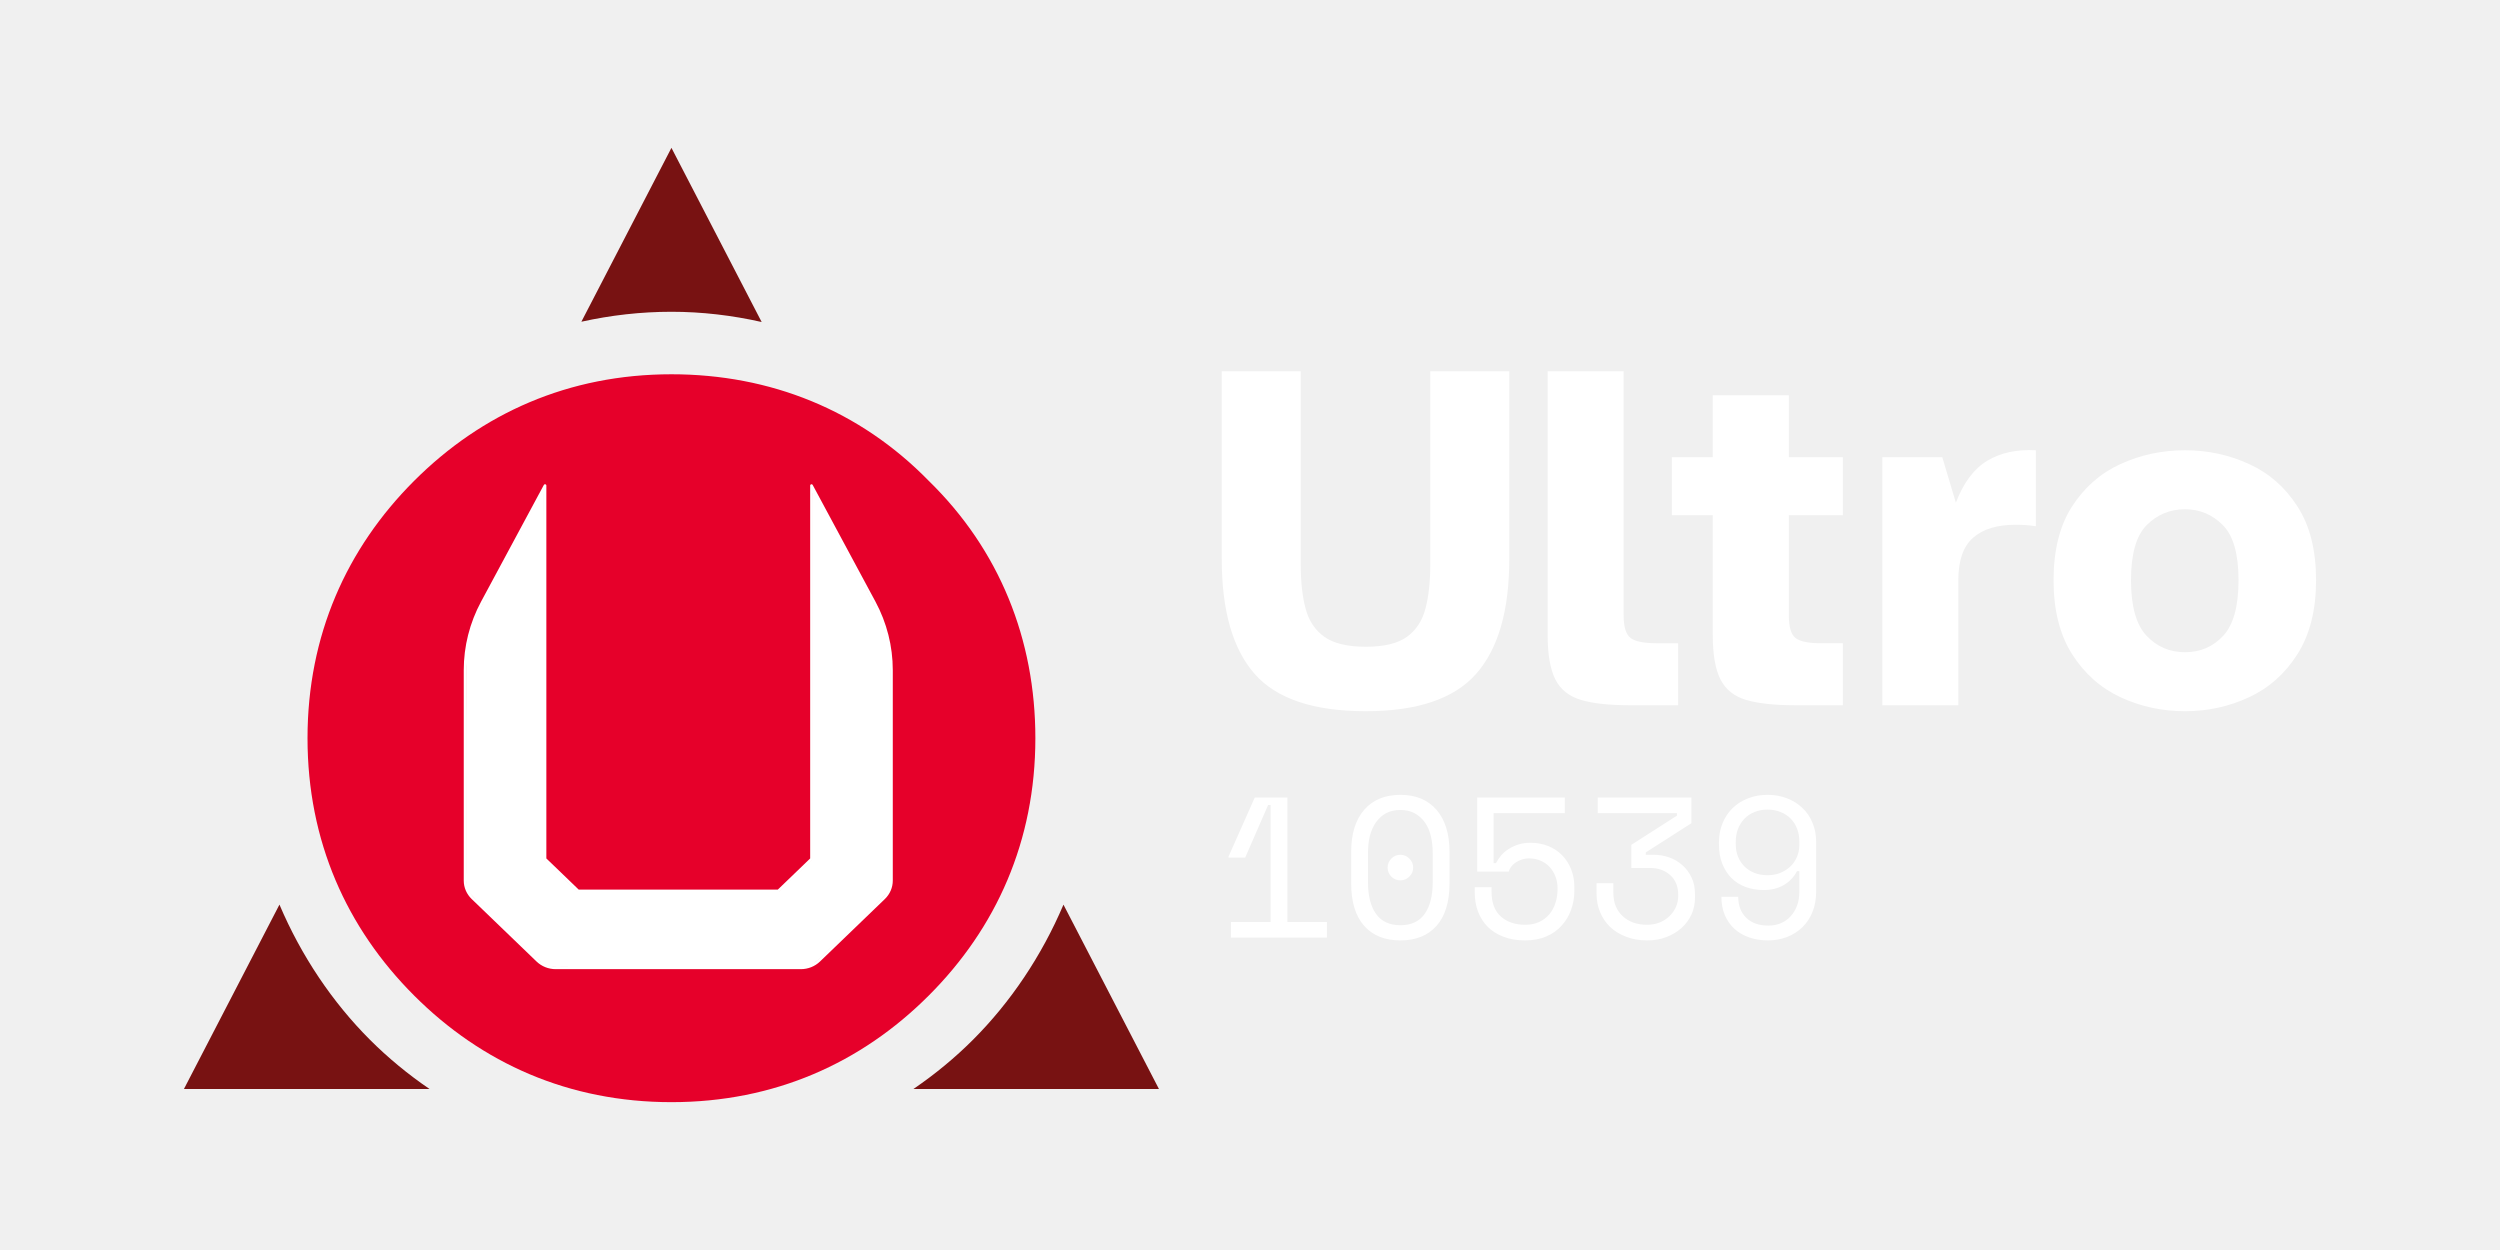
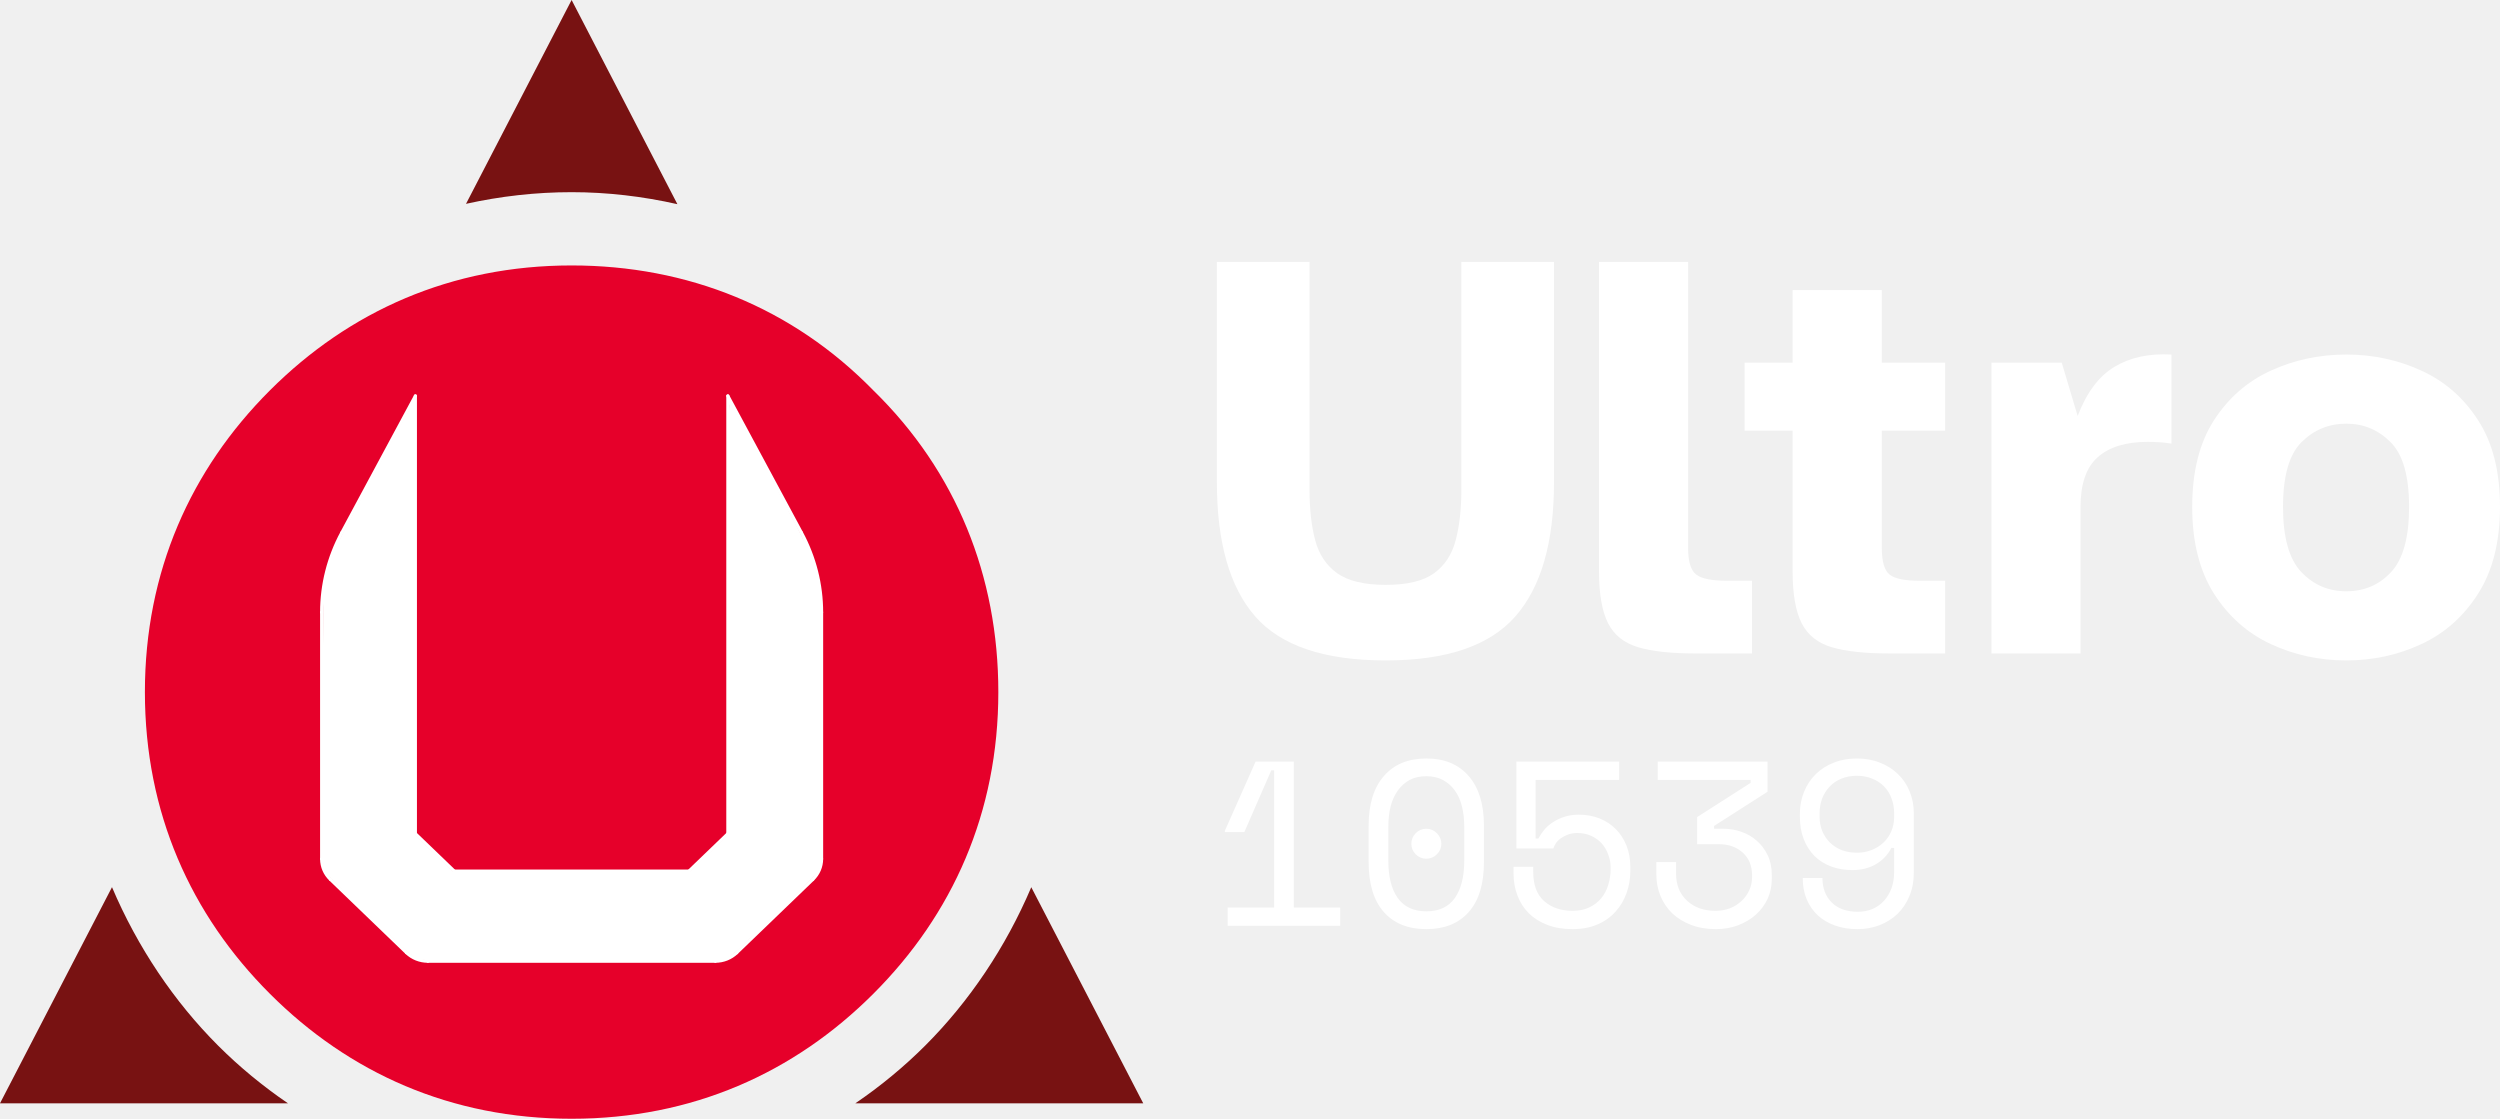
- <svg xmlns="http://www.w3.org/2000/svg" width="400" height="200" fill="none" stroke-linecap="square" stroke-miterlimit="10" viewBox="0 900 400 200">
-   <clipPath id="a">
-     <path d="M-22.702 38.782h648.234V1578.67H-22.702V38.782Z" />
+ <svg xmlns="http://www.w3.org/2000/svg" version="1.1" fill="none" stroke="none" stroke-linecap="square" stroke-miterlimit="10" width="400px" height="179px" viewBox="0 -179.035 400 179.035" preserveAspectRatio="none">
+   <defs />
+   <clipPath id="p.0">
+     <path d="M -22.702 38.782 L 625.532 38.782 L 625.532 1578.67 L -22.702 1578.67 L -22.702 38.782 Z" clip-rule="nonzero" />
  </clipPath>
-   <path fill="#781212" fill-rule="evenodd" d="m69.073 1024.862 15.282-29.501c3.485 8.204 8.465 15.611 14.478 21.624 2.879 2.879 6.078 5.522 9.531 7.877H69.073Zm78-150.582 14.435 27.867c-4.747-1.073-9.593-1.638-14.43-1.638-4.891 0-9.726.554-14.416 1.592l14.411-27.821Zm78 150.582h-39.281c3.453-2.355 6.652-4.998 9.531-7.877 6.01-6.011 10.989-13.414 14.474-21.615l15.276 29.492Z" clip-path="url(#a)" transform="translate(-39.6425 49.375)" />
-   <path fill="#e6002a" fill-rule="evenodd" d="M105.9 1009.91c10.812 10.82 24.735 17.06 41.173 17.06 16.438 0 30.361-6.24 41.173-17.06 10.812-10.808 17.055-24.733 17.055-41.172 0-15.812-5.738-30.128-17.054-41.173-11.046-11.316-25.362-17.056-41.174-17.056-16.438 0-30.362 6.243-41.173 17.055-10.812 10.812-17.055 24.736-17.055 41.174 0 16.439 6.243 30.364 17.055 41.172Z" clip-path="url(#a)" transform="translate(-39.6425 49.375)" />
-   <path stroke="#000" stroke-linecap="round" stroke-linejoin="round" stroke-width="2.5" d="M-36.747 791.546a143.64 143.64 0 0 0-16.102 66.076m400 0c0-22.996-5.522-45.657-16.101-66.076M-52.849 1062.62c0 6.41 2.544 12.55 7.072 17.07m60.857 60.86c4.528 4.53 10.669 7.07 17.071 7.07m230 0c6.403 0 12.544-2.54 17.072-7.07m60.857-60.86c4.528-4.52 7.071-10.66 7.071-17.07m-325-384.748v363.688m0 0 31.067 31.06m0 0h187.867m0 0 31.066-31.06m0 0V677.872M-36.747 791.546l58.898-113.674M331.05 791.546l-58.899-113.674m-325 179.75v204.998m7.072 17.07 60.857 60.86m17.071 7.07h230m17.072-7.07 60.857-60.86m7.071-17.07V857.622" paint-order="fill stroke markers" style="fill:#fff;fill-opacity:1;stroke:#fff;stroke-opacity:1" transform="matrix(.17055 0 0 .16429 83.4261 866.3177)" />
-   <path d="M273.354 684.311c-.847 13.53-.143 27.406-.396 41.068-.106 105.607-.211 211.215-.317 316.821-10.288 10.3-20.577 20.59-30.865 30.89H52.368c-10.288-10.3-20.577-20.59-30.865-30.89l-.357-356.884c-3.011-2.56-4.148 5.782-6.112 7.706-18.061 35.463-37.062 70.46-54.4 106.284-7.69 16.589-12.424 34.714-12.138 53.083-.849 66.668-.216 133.349-.414 200.021.179 7.89-1.466 16.86 4.117 23.35 16.587 18.37 34.568 35.45 52.067 52.94 5.989 5.18 10.887 11.94 17.862 15.82 7.242 3.63 15.687 1.62 23.462 2.33 73.915.33 147.86.13 221.759-.08 10.593-4.07 17.409-13.77 25.652-21.07 16.26-16.51 33.314-32.3 48.695-49.64 3.328-4.31 5.681-9.46 4.719-15.02-.186-71.032.431-142.068-.48-213.092-.371-15.309-4.721-30.33-10.314-44.486-19.394-40.043-40.409-79.274-60.735-118.846-.446-.631-.911-.559-1.532-.305h0Z" style="fill:#fff;fill-opacity:1;stroke-width:.707;stroke:#fff;stroke-opacity:1" transform="matrix(.17055 0 0 .16429 83.4261 866.3177)" />
-   <path d="M273.161 682.141c-.444.123-.754.567-.733 1.024.001.434-.025.871.015 1.304.096.487.588.857 1.083.79.239-.026.456-.142.693-.184.485-.133.824-.661.711-1.156-.069-.333-.278-.615-.419-.92-.16-.32-.333-.683-.695-.814-.205-.092-.439-.096-.655-.044h0Z" style="fill:#fff;fill-opacity:1;stroke-width:.022;stroke:#fff;stroke-opacity:1" transform="matrix(.17055 0 0 .16429 83.4261 866.3177)" />
-   <path d="M20.785 682.041c-.352.036-.667.272-.811.593-.306.594-.62 1.184-.918 1.782-.17.372-.08.842.218 1.123.207.205.502.297.789.289.209.033.359.208.566.248.427.126.923-.081 1.133-.474.129-.211.137-.464.131-.704.002-.645.008-1.29-.006-1.934-.023-.446-.383-.844-.823-.912-.092-.019-.187-.018-.28-.011h.001Z" style="fill:#fff;fill-opacity:1;stroke-width:.011;stroke:#fff;stroke-opacity:1" transform="matrix(.17055 0 0 .16429 83.4261 866.3177)" />
-   <path fill="#fff" d="M258.171 964.418c-8.375 0-14.312-2-17.812-6-3.49-4-5.234-10.104-5.234-18.313v-30.078h12.64v31.125c0 2.605.255 4.881.766 6.828.51 1.948 1.51 3.459 3 4.532 1.489 1.062 3.703 1.593 6.64 1.593 2.928 0 5.125-.531 6.594-1.593 1.469-1.073 2.453-2.584 2.953-4.532.511-1.947.766-4.223.766-6.828v-31.125h12.641v30.078c0 8.209-1.761 14.313-5.282 18.313-3.521 4-9.411 6-17.672 6Zm42.221-.953c-3.26 0-5.849-.281-7.765-.844-1.917-.562-3.292-1.656-4.125-3.281-.823-1.625-1.235-3.985-1.235-7.078v-42.235h12.157v39.032c0 1.875.375 3.093 1.125 3.656.75.552 2.135.828 4.156.828h3.437v9.922h-7.75Zm26.418-.001c-3.25 0-5.838-.281-7.765-.843-1.917-.563-3.292-1.657-4.125-3.282-.823-1.625-1.235-3.984-1.235-7.078v-19.203h-6.547v-9.281h6.547v-9.906h12.172v9.906h8.641v9.281h-8.641v16c0 1.875.359 3.094 1.078 3.656.719.552 2.063.828 4.031.828h3.532v9.922h-7.688Zm14.006 0v-39.687h9.593l2.172 7.281c1.219-3.198 2.896-5.437 5.032-6.719 2.135-1.281 4.724-1.838 7.765-1.672v12.157c-.646-.104-1.208-.167-1.687-.188-.479-.031-1.011-.047-1.594-.047-2.938 0-5.193.693-6.766 2.078-1.573 1.386-2.359 3.652-2.359 6.797v20h-12.156Zm48.427.954c-3.677 0-7.114-.745-10.312-2.235-3.198-1.489-5.787-3.792-7.766-6.906-1.969-3.125-2.953-7.063-2.953-11.813 0-4.802.984-8.734 2.953-11.796 1.979-3.073 4.568-5.339 7.766-6.797 3.198-1.469 6.635-2.203 10.312-2.203 3.636 0 7.052.734 10.25 2.203 3.198 1.458 5.782 3.724 7.75 6.797 1.979 3.062 2.969 6.994 2.969 11.796 0 4.75-.99 8.688-2.969 11.813-1.968 3.114-4.552 5.417-7.75 6.906-3.198 1.49-6.614 2.235-10.25 2.235Zm0-9.438c2.459 0 4.5-.88 6.125-2.641 1.625-1.76 2.438-4.718 2.438-8.875 0-4.208-.839-7.151-2.516-8.828-1.677-1.687-3.693-2.531-6.047-2.531-2.396 0-4.437.844-6.125 2.531-1.677 1.677-2.515 4.62-2.515 8.828 0 4.157.828 7.115 2.484 8.875 1.656 1.761 3.708 2.641 6.156 2.641Z" clip-path="url(#a)" transform="translate(-39.6425 49.375)" />
-   <path fill="#fff" d="M195.266 1042.85v-18.72h-.391l-3.672 8.42h-2.656v-.18l4.187-9.43h5.219v19.91h6.328v2.5h-15.359v-2.5h6.344Zm12.896-11.2c0-2.9.693-5.14 2.078-6.74 1.386-1.6 3.318-2.4 5.797-2.4 2.469 0 4.396.8 5.781 2.4 1.386 1.6 2.078 3.84 2.078 6.74v5c0 2.99-.692 5.26-2.078 6.82-1.385 1.56-3.312 2.33-5.781 2.33-2.479 0-4.411-.77-5.797-2.33-1.385-1.56-2.078-3.83-2.078-6.82v-5Zm7.875 11.72c1.729 0 3.021-.6 3.875-1.8.865-1.21 1.297-2.91 1.297-5.11v-4.61c0-1.03-.104-1.96-.313-2.8-.208-.84-.531-1.56-.968-2.17-.438-.61-.985-1.09-1.641-1.44-.646-.34-1.396-.51-2.25-.51-.875 0-1.635.17-2.281.51-.636.35-1.172.83-1.61 1.44-.437.61-.765 1.33-.984 2.17-.208.84-.312 1.77-.312 2.8v4.61c0 2.2.432 3.9 1.296 5.11.865 1.2 2.162 1.8 3.891 1.8Zm-2.047-9.22c0-.55.198-1.03.594-1.44.406-.41.891-.61 1.453-.61.552 0 1.031.2 1.438.61.406.41.609.89.609 1.44 0 .55-.203 1.03-.609 1.44-.407.4-.886.6-1.438.6-.562 0-1.047-.2-1.453-.6-.396-.41-.594-.89-.594-1.44Zm14.334.64v-11.85h14.016v2.5h-11.391v8h.375c.219-.42.495-.83.828-1.23.344-.4.745-.74 1.203-1.03.459-.3.974-.54 1.547-.72.584-.19 1.23-.28 1.938-.28 1.021 0 1.963.17 2.828.51.865.35 1.604.83 2.219 1.46.614.61 1.099 1.36 1.453 2.23.354.88.531 1.84.531 2.91v.58c0 1.06-.172 2.06-.516 3.01-.333.95-.833 1.79-1.5 2.53-.656.74-1.479 1.33-2.468 1.75-.979.43-2.11.64-3.391.64-1.302 0-2.453-.19-3.453-.58-1-.38-1.844-.91-2.531-1.59-.677-.69-1.193-1.49-1.547-2.42-.354-.93-.531-1.94-.531-3.03v-.89h2.687v.7c0 1.77.495 3.1 1.484 3.98 1 .89 2.297 1.33 3.891 1.33.854 0 1.604-.15 2.25-.45.656-.31 1.203-.73 1.641-1.25.437-.53.76-1.14.968-1.83.219-.7.329-1.42.329-2.17v-.19c0-.65-.115-1.27-.344-1.84-.219-.58-.526-1.09-.922-1.52-.396-.42-.875-.76-1.438-1-.562-.25-1.177-.37-1.843-.37-.448 0-.86.07-1.235.2-.364.13-.687.29-.968.49-.282.19-.516.42-.704.68-.177.26-.296.51-.359.74h-5.047Zm24.662-.58v-3.7l7.297-4.67v-.4h-12.672v-2.5h14.985v4.11l-7.297 4.67v.38h1.281c.854 0 1.672.14 2.453.42.792.27 1.49.68 2.094 1.22.615.53 1.109 1.19 1.484 1.97.375.77.563 1.67.563 2.7v.56c0 .97-.193 1.88-.578 2.71-.386.82-.922 1.54-1.61 2.16-.677.6-1.479 1.08-2.406 1.43-.927.36-1.937.53-3.031.53-1.261 0-2.391-.19-3.391-.58-1-.38-1.854-.91-2.562-1.57-.698-.68-1.235-1.47-1.61-2.38-.375-.9-.562-1.87-.562-2.89v-1.73h2.687v1.53c0 .81.131 1.53.391 2.17.271.62.646 1.16 1.125 1.59.479.44 1.047.78 1.703 1.02.667.23 1.386.34 2.156.34.709 0 1.365-.11 1.969-.34.604-.24 1.13-.57 1.578-.99.448-.41.802-.9 1.063-1.46.26-.58.39-1.18.39-1.82v-.18c0-1.35-.427-2.4-1.281-3.16-.854-.76-1.922-1.14-3.203-1.14h-3.016Zm17.1 4.61c0 1.38.422 2.5 1.266 3.34.854.85 2.041 1.27 3.562 1.27.729 0 1.396-.13 2-.38.604-.26 1.125-.63 1.563-1.11.437-.48.776-1.04 1.015-1.68.25-.66.375-1.39.375-2.21v-3.33h-.375c-.489.94-1.192 1.68-2.109 2.22-.917.53-1.984.8-3.203.8-1.052 0-2.016-.16-2.891-.48-.875-.33-1.63-.8-2.265-1.42-.636-.64-1.131-1.41-1.485-2.3-.354-.9-.531-1.92-.531-3.07v-.38c0-1.11.193-2.13.578-3.05.385-.94.922-1.74 1.609-2.41.698-.68 1.521-1.2 2.469-1.56.948-.38 1.99-.56 3.125-.56 1.125 0 2.162.18 3.11.56.958.36 1.781.88 2.468 1.55.698.65 1.235 1.44 1.61 2.37.385.92.578 1.92.578 3v8.06c0 1.2-.198 2.27-.594 3.22-.385.95-.927 1.76-1.625 2.44-.698.67-1.516 1.18-2.453 1.55-.938.36-1.948.54-3.031.54-1.094 0-2.099-.16-3.016-.48-.917-.32-1.708-.79-2.375-1.39-.656-.62-1.167-1.35-1.531-2.21-.354-.86-.531-1.83-.531-2.9h2.687Zm4.703-13.95c-.771 0-1.474.13-2.109.39-.625.25-1.162.61-1.61 1.09-.447.47-.791 1.02-1.031 1.64-.229.63-.344 1.3-.344 2.03v.39c0 .74.125 1.42.375 2.03.261.61.615 1.13 1.063 1.57.448.43.979.77 1.594 1.01.625.23 1.312.35 2.062.35.719 0 1.386-.12 2-.36.625-.25 1.167-.59 1.625-1.02.459-.43.813-.94 1.063-1.53.26-.6.39-1.25.39-1.92v-.61c0-.71-.119-1.37-.359-1.99-.229-.62-.568-1.16-1.016-1.62-.448-.46-.989-.81-1.625-1.06-.625-.26-1.317-.39-2.078-.39Z" clip-path="url(#a)" transform="translate(8.0262 4.665)" />
+   <g transform="matrix(1.172543, 0, 0, 1.172543, -25.0975, -1256.591)" style="" id="object-0">
+     <g transform="matrix(1, 0, 0, 1, -47.66866, 44.7101)" style="">
+       <path fill="#781212" d="M 69.073 1024.862 L 84.355 995.361 C 87.84 1003.565 92.82 1010.972 98.833 1016.985 C 101.712 1019.864 104.911 1022.507 108.364 1024.862 L 69.073 1024.862 Z M 147.073 874.28 L 161.508 902.147 C 156.761 901.074 151.915 900.509 147.078 900.509 C 142.187 900.509 137.352 901.063 132.662 902.101 L 147.073 874.28 Z M 225.073 1024.862 L 185.792 1024.862 C 189.245 1022.507 192.444 1019.864 195.323 1016.985 C 201.333 1010.974 206.312 1003.571 209.797 995.37 L 225.073 1024.862 Z" fill-rule="evenodd" clip-path="url(#p.0)" style="" />
+       <path fill="#e6002a" d="M 105.9 1009.91 C 116.712 1020.73 130.635 1026.97 147.073 1026.97 C 163.511 1026.97 177.434 1020.73 188.246 1009.91 C 199.058 999.102 205.301 985.177 205.301 968.738 C 205.301 952.926 199.563 938.61 188.247 927.565 C 177.201 916.249 162.885 910.509 147.073 910.509 C 130.635 910.509 116.711 916.752 105.9 927.564 C 95.088 938.376 88.845 952.3 88.845 968.738 C 88.845 985.177 95.088 999.102 105.9 1009.91 Z" fill-rule="evenodd" clip-path="url(#p.0)" style="" />
+       <g id="svg20" style="" transform="matrix(0.170551, 0, 0, 0.164286, 121.9763, 816.9427)">
+         <path fill="none" stroke="#000000" paint-order="fill stroke markers" d="M -36.747 791.546 C -47.326 811.965 -52.849 834.626 -52.849 857.622" stroke-opacity="1" stroke-linecap="round" stroke-linejoin="round" stroke-miterlimit="10" stroke-width="2.5" id="path2" style="fill:#ffffff;fill-opacity:1;stroke:#ffffff;stroke-opacity:1" />
+         <path fill="none" stroke="#000000" paint-order="fill stroke markers" d="M 347.151 857.622 C 347.151 834.626 341.629 811.965 331.05 791.546" stroke-opacity="1" stroke-linecap="round" stroke-linejoin="round" stroke-miterlimit="10" stroke-width="2.5" id="path3" style="fill:#ffffff;fill-opacity:1;stroke:#ffffff;stroke-opacity:1" />
+         <path fill="none" stroke="#000000" paint-order="fill stroke markers" d="M -52.849 1062.62 C -52.849 1069.03 -50.305 1075.17 -45.777 1079.69" stroke-opacity="1" stroke-linecap="round" stroke-linejoin="round" stroke-miterlimit="10" stroke-width="2.5" id="path4" style="fill:#ffffff;fill-opacity:1;stroke:#ffffff;stroke-opacity:1" />
+         <path fill="none" stroke="#000000" paint-order="fill stroke markers" d="M 15.08 1140.55 C 19.608 1145.08 25.749 1147.62 32.151 1147.62" stroke-opacity="1" stroke-linecap="round" stroke-linejoin="round" stroke-miterlimit="10" stroke-width="2.5" id="path5" style="fill:#ffffff;fill-opacity:1;stroke:#ffffff;stroke-opacity:1" />
+         <path fill="none" stroke="#000000" paint-order="fill stroke markers" d="M 262.151 1147.62 C 268.554 1147.62 274.695 1145.08 279.223 1140.55" stroke-opacity="1" stroke-linecap="round" stroke-linejoin="round" stroke-miterlimit="10" stroke-width="2.5" id="path6" style="fill:#ffffff;fill-opacity:1;stroke:#ffffff;stroke-opacity:1" />
+         <path fill="none" stroke="#000000" paint-order="fill stroke markers" d="M 340.08 1079.69 C 344.608 1075.17 347.151 1069.03 347.151 1062.62" stroke-opacity="1" stroke-linecap="round" stroke-linejoin="round" stroke-miterlimit="10" stroke-width="2.5" id="path7" style="fill:#ffffff;fill-opacity:1;stroke:#ffffff;stroke-opacity:1" />
+         <path fill="none" stroke="#000000" paint-order="fill stroke markers" d="M 22.151 677.872 L 22.151 1041.56" stroke-opacity="1" stroke-linecap="round" stroke-linejoin="round" stroke-miterlimit="10" stroke-width="2.5" id="path8" style="fill:#ffffff;fill-opacity:1;stroke:#ffffff;stroke-opacity:1" />
+         <path fill="none" stroke="#000000" paint-order="fill stroke markers" d="M 22.151 1041.56 L 53.218 1072.62" stroke-opacity="1" stroke-linecap="round" stroke-linejoin="round" stroke-miterlimit="10" stroke-width="2.5" id="path9" style="fill:#ffffff;fill-opacity:1;stroke:#ffffff;stroke-opacity:1" />
+         <path fill="none" stroke="#000000" paint-order="fill stroke markers" d="M 53.218 1072.62 L 241.085 1072.62" stroke-opacity="1" stroke-linecap="round" stroke-linejoin="round" stroke-miterlimit="10" stroke-width="2.5" id="path10" style="fill:#ffffff;fill-opacity:1;stroke:#ffffff;stroke-opacity:1" />
+         <path fill="none" stroke="#000000" paint-order="fill stroke markers" d="M 241.085 1072.62 L 272.151 1041.56" stroke-opacity="1" stroke-linecap="round" stroke-linejoin="round" stroke-miterlimit="10" stroke-width="2.5" id="path11" style="fill:#ffffff;fill-opacity:1;stroke:#ffffff;stroke-opacity:1" />
+         <path fill="none" stroke="#000000" paint-order="fill stroke markers" d="M 272.151 1041.56 L 272.151 677.872" stroke-opacity="1" stroke-linecap="round" stroke-linejoin="round" stroke-miterlimit="10" stroke-width="2.5" id="path12" style="fill:#ffffff;fill-opacity:1;stroke:#ffffff;stroke-opacity:1" />
+         <path fill="none" stroke="#000000" paint-order="fill stroke markers" d="M -36.747 791.546 L 22.151 677.872" stroke-opacity="1" stroke-linecap="round" stroke-linejoin="round" stroke-miterlimit="10" stroke-width="2.5" id="path13" style="fill:#ffffff;fill-opacity:1;stroke:#ffffff;stroke-opacity:1" />
+         <path fill="none" stroke="#000000" paint-order="fill stroke markers" d="M 331.05 791.546 L 272.151 677.872" stroke-opacity="1" stroke-linecap="round" stroke-linejoin="round" stroke-miterlimit="10" stroke-width="2.5" id="path14" style="fill:#ffffff;fill-opacity:1;stroke:#ffffff;stroke-opacity:1" />
+         <path fill="none" stroke="#000000" paint-order="fill stroke markers" d="M -52.849 857.622 L -52.849 1062.62" stroke-opacity="1" stroke-linecap="round" stroke-linejoin="round" stroke-miterlimit="10" stroke-width="2.5" id="path15" style="fill:#ffffff;fill-opacity:1;stroke:#ffffff;stroke-opacity:1" />
+         <path fill="none" stroke="#000000" paint-order="fill stroke markers" d="M -45.777 1079.69 L 15.08 1140.55" stroke-opacity="1" stroke-linecap="round" stroke-linejoin="round" stroke-miterlimit="10" stroke-width="2.5" id="path16" style="fill:#ffffff;fill-opacity:1;stroke:#ffffff;stroke-opacity:1" />
+         <path fill="none" stroke="#000000" paint-order="fill stroke markers" d="M 32.151 1147.62 L 262.151 1147.62" stroke-opacity="1" stroke-linecap="round" stroke-linejoin="round" stroke-miterlimit="10" stroke-width="2.5" id="path17" style="fill:#ffffff;fill-opacity:1;stroke:#ffffff;stroke-opacity:1" />
+         <path fill="none" stroke="#000000" paint-order="fill stroke markers" d="M 279.223 1140.55 L 340.08 1079.69" stroke-opacity="1" stroke-linecap="round" stroke-linejoin="round" stroke-miterlimit="10" stroke-width="2.5" id="path18" style="fill:#ffffff;fill-opacity:1;stroke:#ffffff;stroke-opacity:1" />
+         <path fill="none" stroke="#000000" paint-order="fill stroke markers" d="M 347.151 1062.62 L 347.151 857.622" stroke-opacity="1" stroke-linecap="round" stroke-linejoin="round" stroke-miterlimit="10" stroke-width="2.5" id="path19" style="fill:#ffffff;fill-opacity:1;stroke:#ffffff;stroke-opacity:1" />
+         <path style="fill:#ffffff;fill-opacity:1;stroke-width:0.25;stroke:#ffffff;stroke-opacity:1" id="path40" />
+         <path style="fill:#ffffff;fill-opacity:1;stroke-width:0.707;stroke:#ffffff;stroke-opacity:1" d="M 273.354 684.311 C 272.507 697.841 273.211 711.717 272.958 725.379 C 272.852 830.986 272.747 936.594 272.641 1042.2 C 262.353 1052.5 252.064 1062.79 241.776 1073.09 C 178.64 1073.09 115.504 1073.09 52.368 1073.09 C 42.08 1062.79 31.791 1052.5 21.503 1042.2 C 21.384 923.239 21.265 804.278 21.146 685.316 C 18.135 682.756 16.998 691.098 15.034 693.022 C -3.027 728.485 -22.028 763.482 -39.366 799.306 C -47.056 815.895 -51.79 834.02 -51.504 852.389 C -52.353 919.057 -51.72 985.738 -51.918 1052.41 C -51.739 1060.3 -53.384 1069.27 -47.801 1075.76 C -31.214 1094.13 -13.233 1111.21 4.266 1128.7 C 10.255 1133.88 15.153 1140.64 22.128 1144.52 C 29.37 1148.15 37.815 1146.14 45.59 1146.85 C 119.505 1147.18 193.45 1146.98 267.349 1146.77 C 277.942 1142.7 284.758 1133 293.001 1125.7 C 309.261 1109.19 326.315 1093.4 341.696 1076.06 C 345.024 1071.75 347.377 1066.6 346.415 1061.04 C 346.229 990.008 346.846 918.972 345.935 847.948 C 345.564 832.639 341.214 817.618 335.621 803.462 C 316.227 763.419 295.212 724.188 274.886 684.616 C 274.44 683.985 273.975 684.057 273.354 684.311 L 273.354 684.311 Z" id="path41" />
+         <path style="fill:#ffffff;fill-opacity:1;stroke-width:0.022;stroke:#ffffff;stroke-opacity:1" d="M 273.161 682.141 C 272.717 682.264 272.407 682.708 272.428 683.165 C 272.429 683.599 272.403 684.036 272.443 684.469 C 272.539 684.956 273.031 685.326 273.526 685.259 C 273.765 685.233 273.982 685.117 274.219 685.075 C 274.704 684.942 275.043 684.414 274.93 683.919 C 274.861 683.586 274.652 683.304 274.511 682.999 C 274.351 682.679 274.178 682.316 273.816 682.185 C 273.611 682.093 273.377 682.089 273.161 682.141 L 273.161 682.141 Z" id="path43" />
+         <path style="fill:#ffffff;fill-opacity:1;stroke-width:0.011;stroke:#ffffff;stroke-opacity:1" d="M 20.785 682.041 C 20.433 682.077 20.118 682.313 19.974 682.634 C 19.668 683.228 19.354 683.818 19.056 684.416 C 18.886 684.788 18.976 685.258 19.274 685.539 C 19.481 685.744 19.776 685.836 20.063 685.828 C 20.272 685.861 20.422 686.036 20.629 686.076 C 21.056 686.202 21.552 685.995 21.762 685.602 C 21.891 685.391 21.899 685.138 21.893 684.898 C 21.895 684.253 21.901 683.608 21.887 682.964 C 21.864 682.518 21.504 682.12 21.064 682.052 C 20.972 682.033 20.877 682.034 20.784 682.041 L 20.785 682.041 Z" id="path44" />
+       </g>
+     </g>
+     <g transform="matrix(1, 0, 0, 1, -47.66866, 44.7101)">
+       <path fill="#ffffff" d="M 258.171 964.418 C 249.796 964.418 243.859 962.418 240.359 958.418 C 236.869 954.418 235.125 948.314 235.125 940.105 L 235.125 910.027 L 247.765 910.027 L 247.765 941.152 C 247.765 943.757 248.02 946.033 248.531 947.98 C 249.041 949.928 250.041 951.439 251.531 952.512 C 253.02 953.574 255.234 954.105 258.171 954.105 C 261.099 954.105 263.296 953.574 264.765 952.512 C 266.234 951.439 267.218 949.928 267.718 947.98 C 268.229 946.033 268.484 943.757 268.484 941.152 L 268.484 910.027 L 281.125 910.027 L 281.125 940.105 C 281.125 948.314 279.364 954.418 275.843 958.418 C 272.322 962.418 266.432 964.418 258.171 964.418 Z" fill-rule="nonzero" clip-path="url(#p.0)" />
+       <path fill="#ffffff" d="M 300.392 963.465 C 297.132 963.465 294.543 963.184 292.627 962.621 C 290.71 962.059 289.335 960.965 288.502 959.34 C 287.679 957.715 287.267 955.355 287.267 952.262 L 287.267 910.027 L 299.424 910.027 L 299.424 949.059 C 299.424 950.934 299.799 952.152 300.549 952.715 C 301.299 953.267 302.684 953.543 304.705 953.543 L 308.142 953.543 L 308.142 963.465 L 300.392 963.465 Z" fill-rule="nonzero" clip-path="url(#p.0)" />
+       <path fill="#ffffff" d="M 326.81 963.464 C 323.56 963.464 320.972 963.183 319.045 962.621 C 317.128 962.058 315.753 960.964 314.92 959.339 C 314.097 957.714 313.685 955.355 313.685 952.261 L 313.685 933.058 L 307.138 933.058 L 307.138 923.777 L 313.685 923.777 L 313.685 913.871 L 325.857 913.871 L 325.857 923.777 L 334.498 923.777 L 334.498 933.058 L 325.857 933.058 L 325.857 949.058 C 325.857 950.933 326.216 952.152 326.935 952.714 C 327.654 953.266 328.998 953.542 330.966 953.542 L 334.498 953.542 L 334.498 963.464 L 326.81 963.464 Z" fill-rule="nonzero" clip-path="url(#p.0)" />
+       <path fill="#ffffff" d="M 340.816 963.464 L 340.816 923.777 L 350.409 923.777 L 352.581 931.058 C 353.8 927.86 355.477 925.621 357.613 924.339 C 359.748 923.058 362.337 922.501 365.378 922.667 L 365.378 934.824 C 364.732 934.72 364.17 934.657 363.691 934.636 C 363.212 934.605 362.68 934.589 362.097 934.589 C 359.159 934.589 356.904 935.282 355.331 936.667 C 353.758 938.053 352.972 940.319 352.972 943.464 L 352.972 963.464 L 340.816 963.464 Z" fill-rule="nonzero" clip-path="url(#p.0)" />
+       <path fill="#ffffff" d="M 389.243 964.418 C 385.566 964.418 382.129 963.673 378.931 962.183 C 375.733 960.694 373.144 958.391 371.165 955.277 C 369.196 952.152 368.212 948.214 368.212 943.464 C 368.212 938.662 369.196 934.73 371.165 931.668 C 373.144 928.595 375.733 926.329 378.931 924.871 C 382.129 923.402 385.566 922.668 389.243 922.668 C 392.879 922.668 396.295 923.402 399.493 924.871 C 402.691 926.329 405.275 928.595 407.243 931.668 C 409.222 934.73 410.212 938.662 410.212 943.464 C 410.212 948.214 409.222 952.152 407.243 955.277 C 405.275 958.391 402.691 960.694 399.493 962.183 C 396.295 963.673 392.879 964.418 389.243 964.418 Z M 389.243 954.98 C 391.702 954.98 393.743 954.1 395.368 952.339 C 396.993 950.579 397.806 947.621 397.806 943.464 C 397.806 939.256 396.967 936.313 395.29 934.636 C 393.613 932.949 391.597 932.105 389.243 932.105 C 386.847 932.105 384.806 932.949 383.118 934.636 C 381.441 936.313 380.603 939.256 380.603 943.464 C 380.603 947.621 381.431 950.579 383.087 952.339 C 384.743 954.1 386.795 954.98 389.243 954.98 Z" fill-rule="nonzero" clip-path="url(#p.0)" />
+     </g>
+     <path fill="#ffffff" d="M 195.266 1042.85 L 195.266 1024.13 L 194.875 1024.13 L 191.203 1032.55 L 188.547 1032.55 L 188.547 1032.37 L 192.734 1022.94 L 197.953 1022.94 L 197.953 1042.85 L 204.281 1042.85 L 204.281 1045.35 L 188.922 1045.35 L 188.922 1042.85 L 195.266 1042.85 Z M 208.162 1031.65 C 208.162 1028.75 208.855 1026.51 210.24 1024.91 C 211.626 1023.31 213.558 1022.51 216.037 1022.51 C 218.506 1022.51 220.433 1023.31 221.818 1024.91 C 223.204 1026.51 223.896 1028.75 223.896 1031.65 L 223.896 1036.65 C 223.896 1039.64 223.204 1041.91 221.818 1043.47 C 220.433 1045.03 218.506 1045.8 216.037 1045.8 C 213.558 1045.8 211.626 1045.03 210.24 1043.47 C 208.855 1041.91 208.162 1039.64 208.162 1036.65 L 208.162 1031.65 Z M 216.037 1043.37 C 217.766 1043.37 219.058 1042.77 219.912 1041.57 C 220.777 1040.36 221.209 1038.66 221.209 1036.46 L 221.209 1031.85 C 221.209 1030.82 221.105 1029.89 220.896 1029.05 C 220.688 1028.21 220.365 1027.49 219.928 1026.88 C 219.49 1026.27 218.943 1025.79 218.287 1025.44 C 217.641 1025.1 216.891 1024.93 216.037 1024.93 C 215.162 1024.93 214.402 1025.1 213.756 1025.44 C 213.12 1025.79 212.584 1026.27 212.146 1026.88 C 211.709 1027.49 211.381 1028.21 211.162 1029.05 C 210.954 1029.89 210.85 1030.82 210.85 1031.85 L 210.85 1036.46 C 210.85 1038.66 211.282 1040.36 212.146 1041.57 C 213.011 1042.77 214.308 1043.37 216.037 1043.37 Z M 213.99 1034.15 C 213.99 1033.6 214.188 1033.12 214.584 1032.71 C 214.99 1032.3 215.475 1032.1 216.037 1032.1 C 216.589 1032.1 217.068 1032.3 217.475 1032.71 C 217.881 1033.12 218.084 1033.6 218.084 1034.15 C 218.084 1034.7 217.881 1035.18 217.475 1035.59 C 217.068 1035.99 216.589 1036.19 216.037 1036.19 C 215.475 1036.19 214.99 1035.99 214.584 1035.59 C 214.188 1035.18 213.99 1034.7 213.99 1034.15 Z M 228.324 1034.79 L 228.324 1022.94 L 242.34 1022.94 L 242.34 1025.44 L 230.949 1025.44 L 230.949 1033.44 L 231.324 1033.44 C 231.543 1033.02 231.819 1032.61 232.152 1032.21 C 232.496 1031.81 232.897 1031.47 233.355 1031.18 C 233.814 1030.88 234.329 1030.64 234.902 1030.46 C 235.486 1030.27 236.132 1030.18 236.84 1030.18 C 237.861 1030.18 238.803 1030.35 239.668 1030.69 C 240.533 1031.04 241.272 1031.52 241.887 1032.15 C 242.501 1032.76 242.986 1033.51 243.34 1034.38 C 243.694 1035.26 243.871 1036.22 243.871 1037.29 L 243.871 1037.87 C 243.871 1038.93 243.699 1039.93 243.355 1040.88 C 243.022 1041.83 242.522 1042.67 241.855 1043.41 C 241.199 1044.15 240.376 1044.74 239.387 1045.16 C 238.408 1045.59 237.277 1045.8 235.996 1045.8 C 234.694 1045.8 233.543 1045.61 232.543 1045.22 C 231.543 1044.84 230.699 1044.31 230.012 1043.63 C 229.335 1042.94 228.819 1042.14 228.465 1041.21 C 228.111 1040.28 227.934 1039.27 227.934 1038.18 L 227.934 1037.29 L 230.621 1037.29 L 230.621 1037.99 C 230.621 1039.76 231.116 1041.09 232.105 1041.97 C 233.105 1042.86 234.402 1043.3 235.996 1043.3 C 236.85 1043.3 237.6 1043.15 238.246 1042.85 C 238.902 1042.54 239.449 1042.12 239.887 1041.6 C 240.324 1041.07 240.647 1040.46 240.855 1039.77 C 241.074 1039.07 241.184 1038.35 241.184 1037.6 L 241.184 1037.41 C 241.184 1036.76 241.069 1036.14 240.84 1035.57 C 240.621 1034.99 240.314 1034.48 239.918 1034.05 C 239.522 1033.63 239.043 1033.29 238.48 1033.05 C 237.918 1032.8 237.303 1032.68 236.637 1032.68 C 236.189 1032.68 235.777 1032.75 235.402 1032.88 C 235.038 1033.01 234.715 1033.17 234.434 1033.37 C 234.152 1033.56 233.918 1033.79 233.73 1034.05 C 233.553 1034.31 233.434 1034.56 233.371 1034.79 L 228.324 1034.79 Z M 252.986 1034.21 L 252.986 1030.51 L 260.283 1025.84 L 260.283 1025.44 L 247.611 1025.44 L 247.611 1022.94 L 262.596 1022.94 L 262.596 1027.05 L 255.299 1031.72 L 255.299 1032.1 L 256.58 1032.1 C 257.434 1032.1 258.252 1032.24 259.033 1032.52 C 259.825 1032.79 260.523 1033.2 261.127 1033.74 C 261.742 1034.27 262.236 1034.93 262.611 1035.71 C 262.986 1036.48 263.174 1037.38 263.174 1038.41 L 263.174 1038.97 C 263.174 1039.94 262.981 1040.85 262.596 1041.68 C 262.21 1042.5 261.674 1043.22 260.986 1043.84 C 260.309 1044.44 259.507 1044.92 258.58 1045.27 C 257.653 1045.63 256.643 1045.8 255.549 1045.8 C 254.288 1045.8 253.158 1045.61 252.158 1045.22 C 251.158 1044.84 250.304 1044.31 249.596 1043.65 C 248.898 1042.97 248.361 1042.18 247.986 1041.27 C 247.611 1040.37 247.424 1039.4 247.424 1038.38 L 247.424 1036.65 L 250.111 1036.65 L 250.111 1038.18 C 250.111 1038.99 250.242 1039.71 250.502 1040.35 C 250.773 1040.97 251.148 1041.51 251.627 1041.94 C 252.106 1042.38 252.674 1042.72 253.33 1042.96 C 253.997 1043.19 254.716 1043.3 255.486 1043.3 C 256.195 1043.3 256.851 1043.19 257.455 1042.96 C 258.059 1042.72 258.585 1042.39 259.033 1041.97 C 259.481 1041.56 259.835 1041.07 260.096 1040.51 C 260.356 1039.93 260.486 1039.33 260.486 1038.69 L 260.486 1038.51 C 260.486 1037.16 260.059 1036.11 259.205 1035.35 C 258.351 1034.59 257.283 1034.21 256.002 1034.21 L 252.986 1034.21 Z M 270.086 1038.82 C 270.086 1040.2 270.508 1041.32 271.352 1042.16 C 272.206 1043.01 273.393 1043.43 274.914 1043.43 C 275.643 1043.43 276.31 1043.3 276.914 1043.05 C 277.518 1042.79 278.039 1042.42 278.477 1041.94 C 278.914 1041.46 279.253 1040.9 279.492 1040.26 C 279.742 1039.6 279.867 1038.87 279.867 1038.05 L 279.867 1034.72 L 279.492 1034.72 C 279.003 1035.66 278.3 1036.4 277.383 1036.94 C 276.466 1037.47 275.399 1037.74 274.18 1037.74 C 273.128 1037.74 272.164 1037.58 271.289 1037.26 C 270.414 1036.93 269.659 1036.46 269.024 1035.84 C 268.388 1035.2 267.893 1034.43 267.539 1033.54 C 267.185 1032.64 267.008 1031.62 267.008 1030.47 L 267.008 1030.09 C 267.008 1028.98 267.201 1027.96 267.586 1027.04 C 267.971 1026.1 268.508 1025.3 269.195 1024.63 C 269.893 1023.95 270.716 1023.43 271.664 1023.07 C 272.612 1022.69 273.654 1022.51 274.789 1022.51 C 275.914 1022.51 276.951 1022.69 277.899 1023.07 C 278.857 1023.43 279.68 1023.95 280.367 1024.62 C 281.065 1025.27 281.602 1026.06 281.977 1026.99 C 282.362 1027.91 282.555 1028.91 282.555 1029.99 L 282.555 1038.05 C 282.555 1039.25 282.357 1040.32 281.961 1041.27 C 281.576 1042.22 281.034 1043.03 280.336 1043.71 C 279.638 1044.38 278.82 1044.89 277.883 1045.26 C 276.945 1045.62 275.935 1045.8 274.852 1045.8 C 273.758 1045.8 272.753 1045.64 271.836 1045.32 C 270.919 1045 270.128 1044.53 269.461 1043.93 C 268.805 1043.31 268.294 1042.58 267.93 1041.72 C 267.576 1040.86 267.399 1039.89 267.399 1038.82 L 270.086 1038.82 Z M 274.789 1024.87 C 274.018 1024.87 273.315 1025 272.68 1025.26 C 272.055 1025.51 271.518 1025.87 271.07 1026.35 C 270.623 1026.82 270.279 1027.37 270.039 1027.99 C 269.81 1028.62 269.695 1029.29 269.695 1030.02 L 269.695 1030.41 C 269.695 1031.15 269.82 1031.83 270.07 1032.44 C 270.331 1033.05 270.685 1033.57 271.133 1034.01 C 271.581 1034.44 272.112 1034.78 272.727 1035.02 C 273.352 1035.25 274.039 1035.37 274.789 1035.37 C 275.508 1035.37 276.175 1035.25 276.789 1035.01 C 277.414 1034.76 277.956 1034.42 278.414 1033.99 C 278.873 1033.56 279.227 1033.05 279.477 1032.46 C 279.737 1031.86 279.867 1031.21 279.867 1030.54 L 279.867 1029.93 C 279.867 1029.22 279.748 1028.56 279.508 1027.94 C 279.279 1027.32 278.94 1026.78 278.492 1026.32 C 278.044 1025.86 277.503 1025.51 276.867 1025.26 C 276.242 1025 275.55 1024.87 274.789 1024.87 Z" fill-rule="nonzero" clip-path="url(#p.0)" />
+   </g>
</svg>
